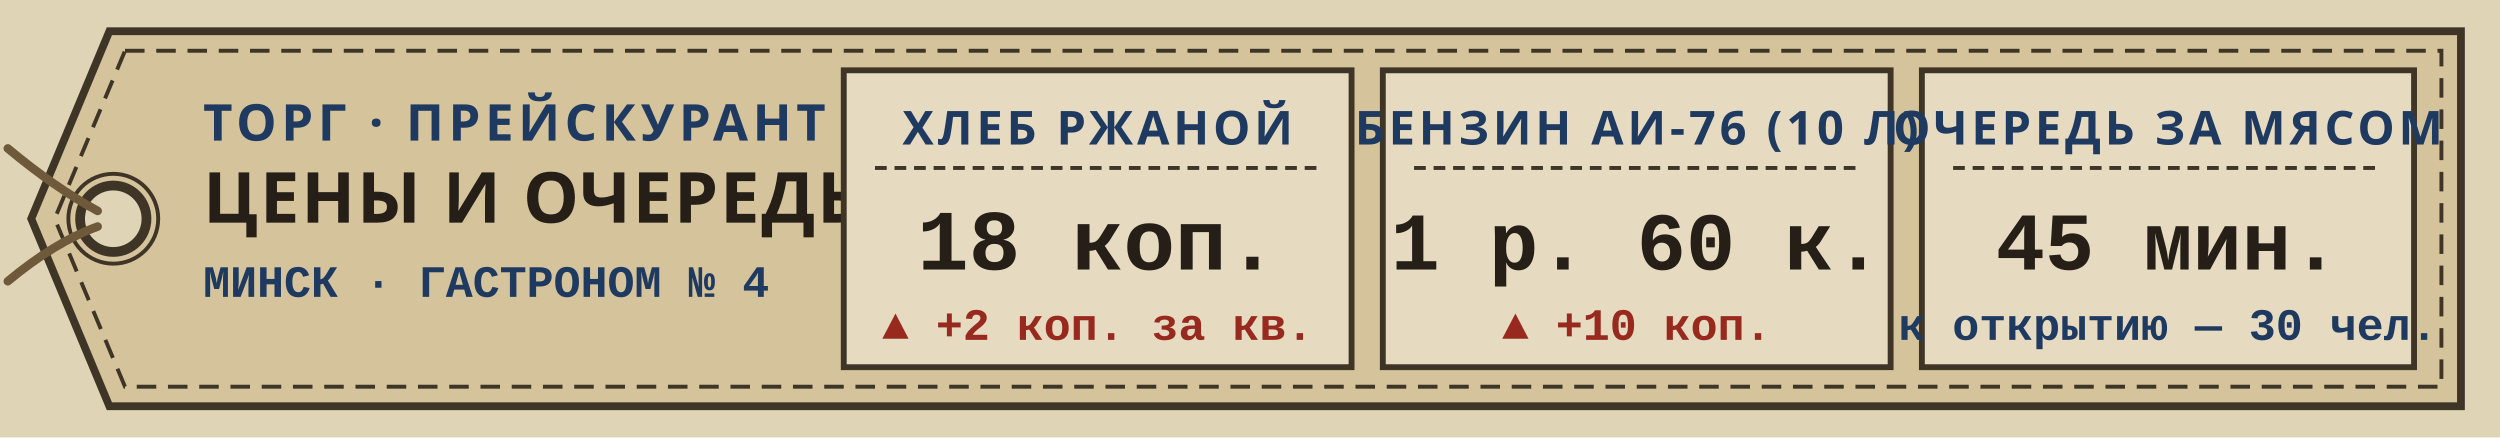
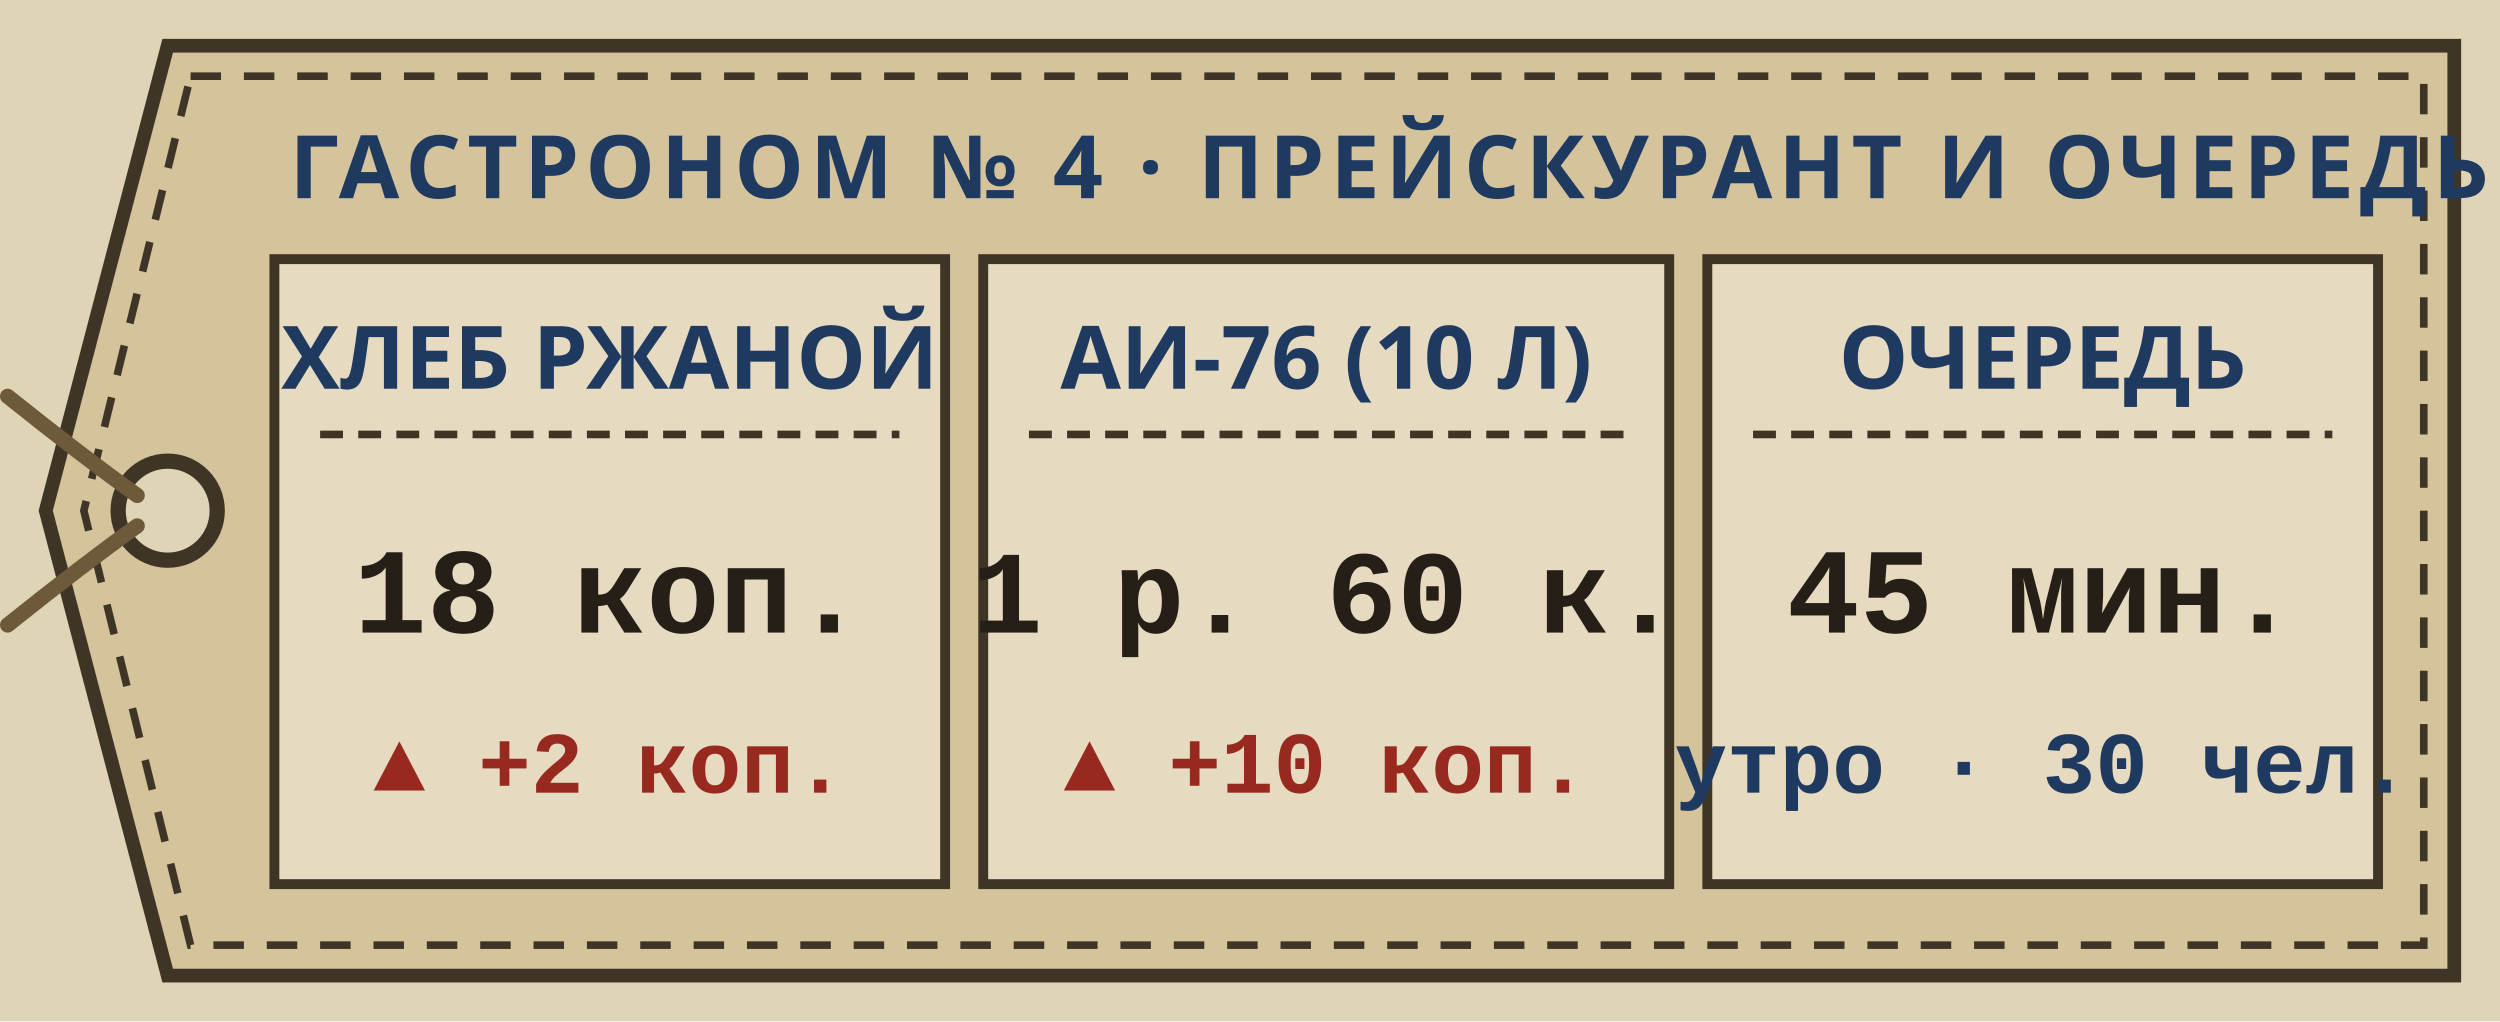
- <svg xmlns="http://www.w3.org/2000/svg" viewBox="0 0 640 112" width="100%" height="100%">
-   <rect width="640" height="112" fill="#dfd5b6" />
-   <polygon points="28,8 630,8 630,104 28,104 8,56" fill="#d4c39b" stroke="#3e3527" stroke-width="2" />
-   <polygon points="32,13 625,13 625,99 32,99 14,56" fill="none" stroke="#3e3527" stroke-width="1" stroke-dasharray="5 3" />
-   <circle cx="29" cy="56" r="8.5" fill="#dfd5b6" stroke="#3e3527" stroke-width="2.5" />
-   <circle cx="29" cy="56" r="11.5" fill="none" stroke="#3e3527" stroke-width="1" />
-   <path d="M 2,38 Q 14,48 25,54 M 2,72 Q 14,62 25,58" fill="none" stroke="#6e5a3a" stroke-width="2.2" stroke-linecap="round" />
-   <text x="52" y="36" fill="#1f3a60" font-family="'PT Sans Narrow', 'Arial Narrow', sans-serif" font-weight="700" font-size="13" letter-spacing="1.2">
-         ТОРГ · ПРЕЙСКУРАНТ
+ <svg xmlns="http://www.w3.org/2000/svg" viewBox="0 0 328 134" width="100%" height="100%">
+   <rect width="328" height="134" fill="#dfd5b6" />
+   <polygon points="22,6 322,6 322,128 22,128 6,67" fill="#d4c39b" stroke="#3e3527" stroke-width="1.8" />
+   <polygon points="25,10 318,10 318,124 25,124 11,67" fill="none" stroke="#3e3527" stroke-width="1" stroke-dasharray="4 3" />
+   <circle cx="22" cy="67" r="6.5" fill="#dfd5b6" stroke="#3e3527" stroke-width="2" />
+   <path d="M 1,52 Q 11,60 18,65 M 1,82 Q 11,74 18,69" fill="none" stroke="#6e5a3a" stroke-width="2" stroke-linecap="round" />
+   <text x="38" y="26" fill="#1f3a60" font-family="'PT Sans Narrow', 'Arial Narrow', sans-serif" font-weight="700" font-size="11.5" letter-spacing="0.8">
+         ГАСТРОНОМ № 4 · ПРЕЙСКУРАНТ И ОЧЕРЕДЬ
      </text>
-   <text x="52" y="57" fill="#251f17" font-family="'PT Sans Narrow', 'Arial Narrow', sans-serif" font-weight="700" font-size="18" letter-spacing="0.5">
-         ЦЕНЫ И ОЧЕРЕДЬ
-       </text>
-   <text x="52" y="76" fill="#1f3a60" font-family="'Courier New', monospace" font-weight="700" font-size="11.5">
-         МИНСК · ГАСТРОНОМ № 4
-       </text>
-   <g transform="translate(216, 18)">
-     <rect x="0" y="0" width="130" height="76" fill="#e6dac0" stroke="#3e3527" stroke-width="1.5" />
-     <text x="65" y="19" text-anchor="middle" fill="#1f3a60" font-family="'PT Sans Narrow', sans-serif" font-weight="700" font-size="12" letter-spacing="1">ХЛЕБ РЖАНОЙ</text>
-     <line x1="8" y1="25" x2="122" y2="25" stroke="#3e3527" stroke-width="1" stroke-dasharray="3 2" />
-     <text x="65" y="51" text-anchor="middle" fill="#251f17" font-family="'Courier New', monospace" font-weight="700" font-size="22">18 коп.</text>
-     <text x="65" y="69" text-anchor="middle" fill="#98291e" font-family="'Courier New', monospace" font-weight="700" font-size="11.5">▲ +2 коп. за кв.</text>
+   <g transform="translate(36, 34)">
+     <rect x="0" y="0" width="88" height="82" fill="#e6dac0" stroke="#3e3527" stroke-width="1.3" />
+     <text x="44" y="17" text-anchor="middle" fill="#1f3a60" font-family="'PT Sans Narrow', sans-serif" font-weight="700" font-size="11.5">ХЛЕБ РЖАНОЙ</text>
+     <line x1="6" y1="23" x2="82" y2="23" stroke="#3e3527" stroke-width="1" stroke-dasharray="3 2" />
+     <text x="44" y="49" text-anchor="middle" fill="#251f17" font-family="'Courier New', monospace" font-weight="700" font-size="16">18 коп.</text>
+     <text x="44" y="70" text-anchor="middle" fill="#98291e" font-family="'Courier New', monospace" font-weight="700" font-size="11.5">▲ +2 коп.</text>
  </g>
-   <g transform="translate(354, 18)">
-     <rect x="0" y="0" width="130" height="76" fill="#e6dac0" stroke="#3e3527" stroke-width="1.5" />
-     <text x="65" y="19" text-anchor="middle" fill="#1f3a60" font-family="'PT Sans Narrow', sans-serif" font-weight="700" font-size="12" letter-spacing="1">БЕНЗИН АИ-76 (10 Л)</text>
-     <line x1="8" y1="25" x2="122" y2="25" stroke="#3e3527" stroke-width="1" stroke-dasharray="3 2" />
-     <text x="65" y="51" text-anchor="middle" fill="#251f17" font-family="'Courier New', monospace" font-weight="700" font-size="21">1 р. 60 к.</text>
-     <text x="65" y="69" text-anchor="middle" fill="#98291e" font-family="'Courier New', monospace" font-weight="700" font-size="11.5">▲ +10 коп.</text>
+   <g transform="translate(129, 34)">
+     <rect x="0" y="0" width="90" height="82" fill="#e6dac0" stroke="#3e3527" stroke-width="1.3" />
+     <text x="45" y="17" text-anchor="middle" fill="#1f3a60" font-family="'PT Sans Narrow', sans-serif" font-weight="700" font-size="11.5">АИ-76 (10 Л)</text>
+     <line x1="6" y1="23" x2="84" y2="23" stroke="#3e3527" stroke-width="1" stroke-dasharray="3 2" />
+     <text x="45" y="49" text-anchor="middle" fill="#251f17" font-family="'Courier New', monospace" font-weight="700" font-size="15.5">1 р. 60 к.</text>
+     <text x="45" y="70" text-anchor="middle" fill="#98291e" font-family="'Courier New', monospace" font-weight="700" font-size="11.5">▲ +10 коп.</text>
  </g>
-   <g transform="translate(492, 18)">
-     <rect x="0" y="0" width="126" height="76" fill="#e6dac0" stroke="#3e3527" stroke-width="1.5" />
-     <text x="63" y="19" text-anchor="middle" fill="#1f3a60" font-family="'PT Sans Narrow', sans-serif" font-weight="700" font-size="12" letter-spacing="1">ОЧЕРЕДЬ ЗА МЯСОМ</text>
-     <line x1="8" y1="25" x2="118" y2="25" stroke="#3e3527" stroke-width="1" stroke-dasharray="3 2" />
-     <text x="63" y="51" text-anchor="middle" fill="#251f17" font-family="'Courier New', monospace" font-weight="700" font-size="21">45 мин.</text>
-     <text x="63" y="69" text-anchor="middle" fill="#1f3a60" font-family="'Courier New', monospace" font-weight="700" font-size="11.5">к открытию — 30 чел.</text>
+   <g transform="translate(224, 34)">
+     <rect x="0" y="0" width="88" height="82" fill="#e6dac0" stroke="#3e3527" stroke-width="1.3" />
+     <text x="44" y="17" text-anchor="middle" fill="#1f3a60" font-family="'PT Sans Narrow', sans-serif" font-weight="700" font-size="11.5">ОЧЕРЕДЬ</text>
+     <line x1="6" y1="23" x2="82" y2="23" stroke="#3e3527" stroke-width="1" stroke-dasharray="3 2" />
+     <text x="44" y="49" text-anchor="middle" fill="#251f17" font-family="'Courier New', monospace" font-weight="700" font-size="16">45 мин.</text>
+     <text x="44" y="70" text-anchor="middle" fill="#1f3a60" font-family="'Courier New', monospace" font-weight="700" font-size="11.5">утро · 30 чел.</text>
  </g>
</svg>
